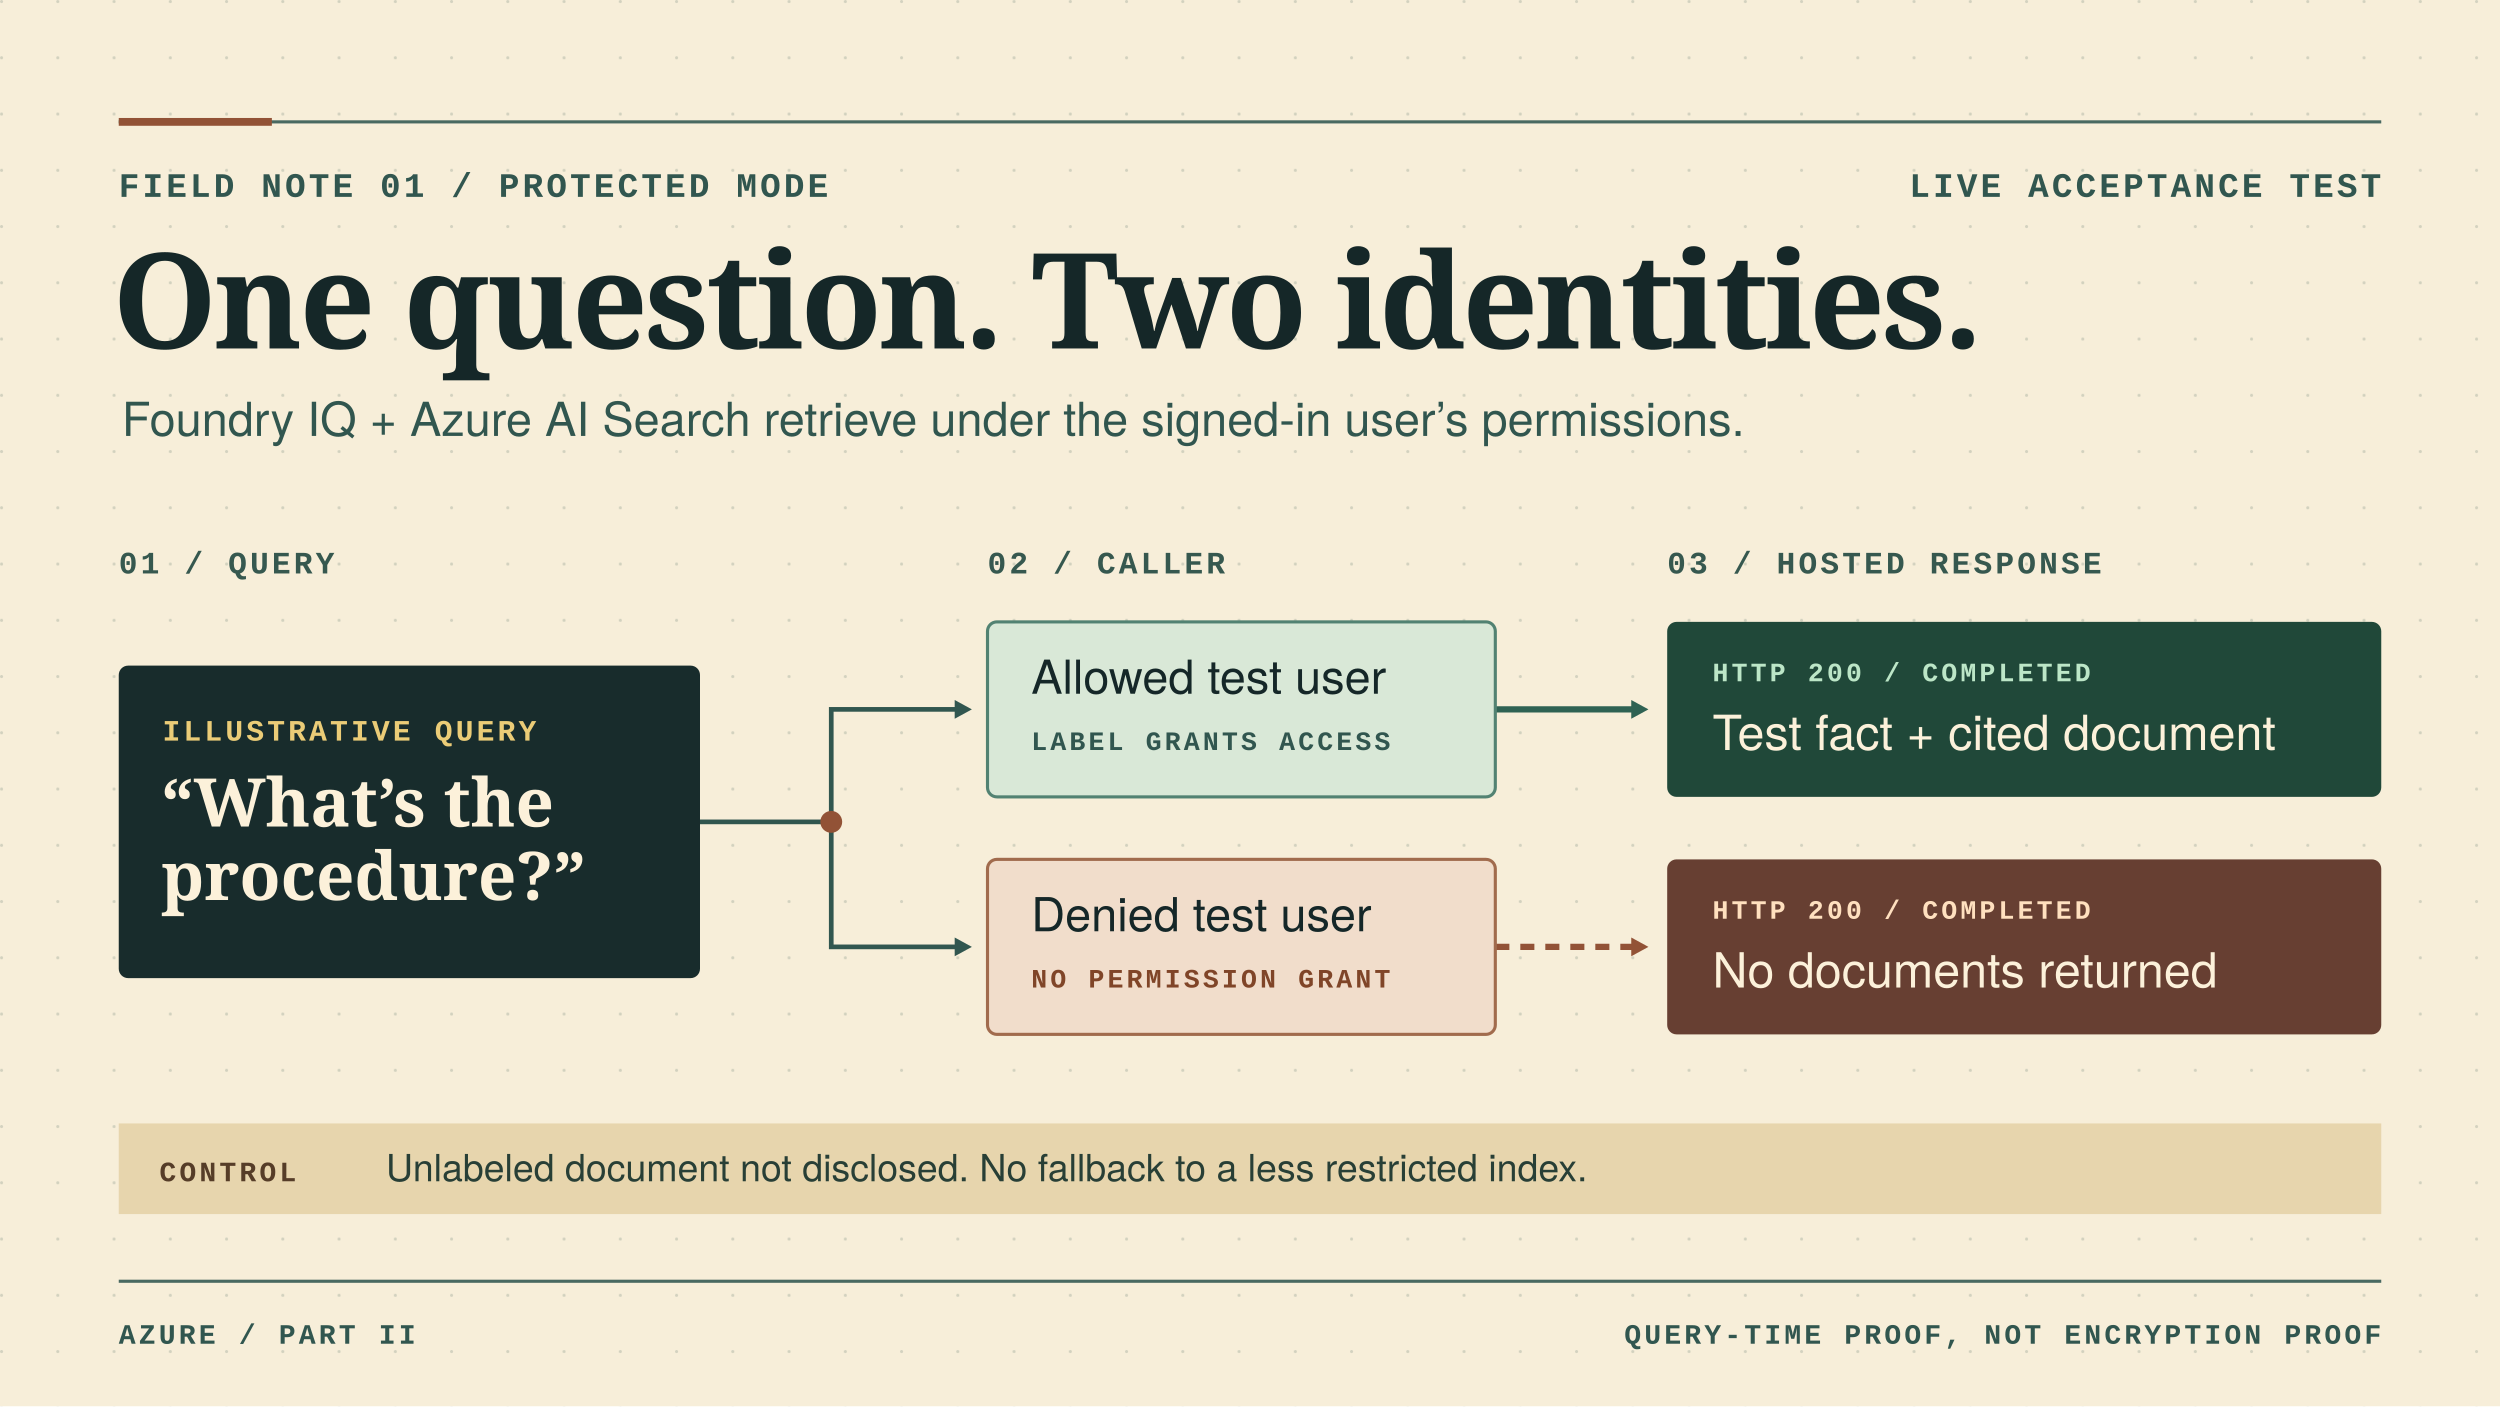
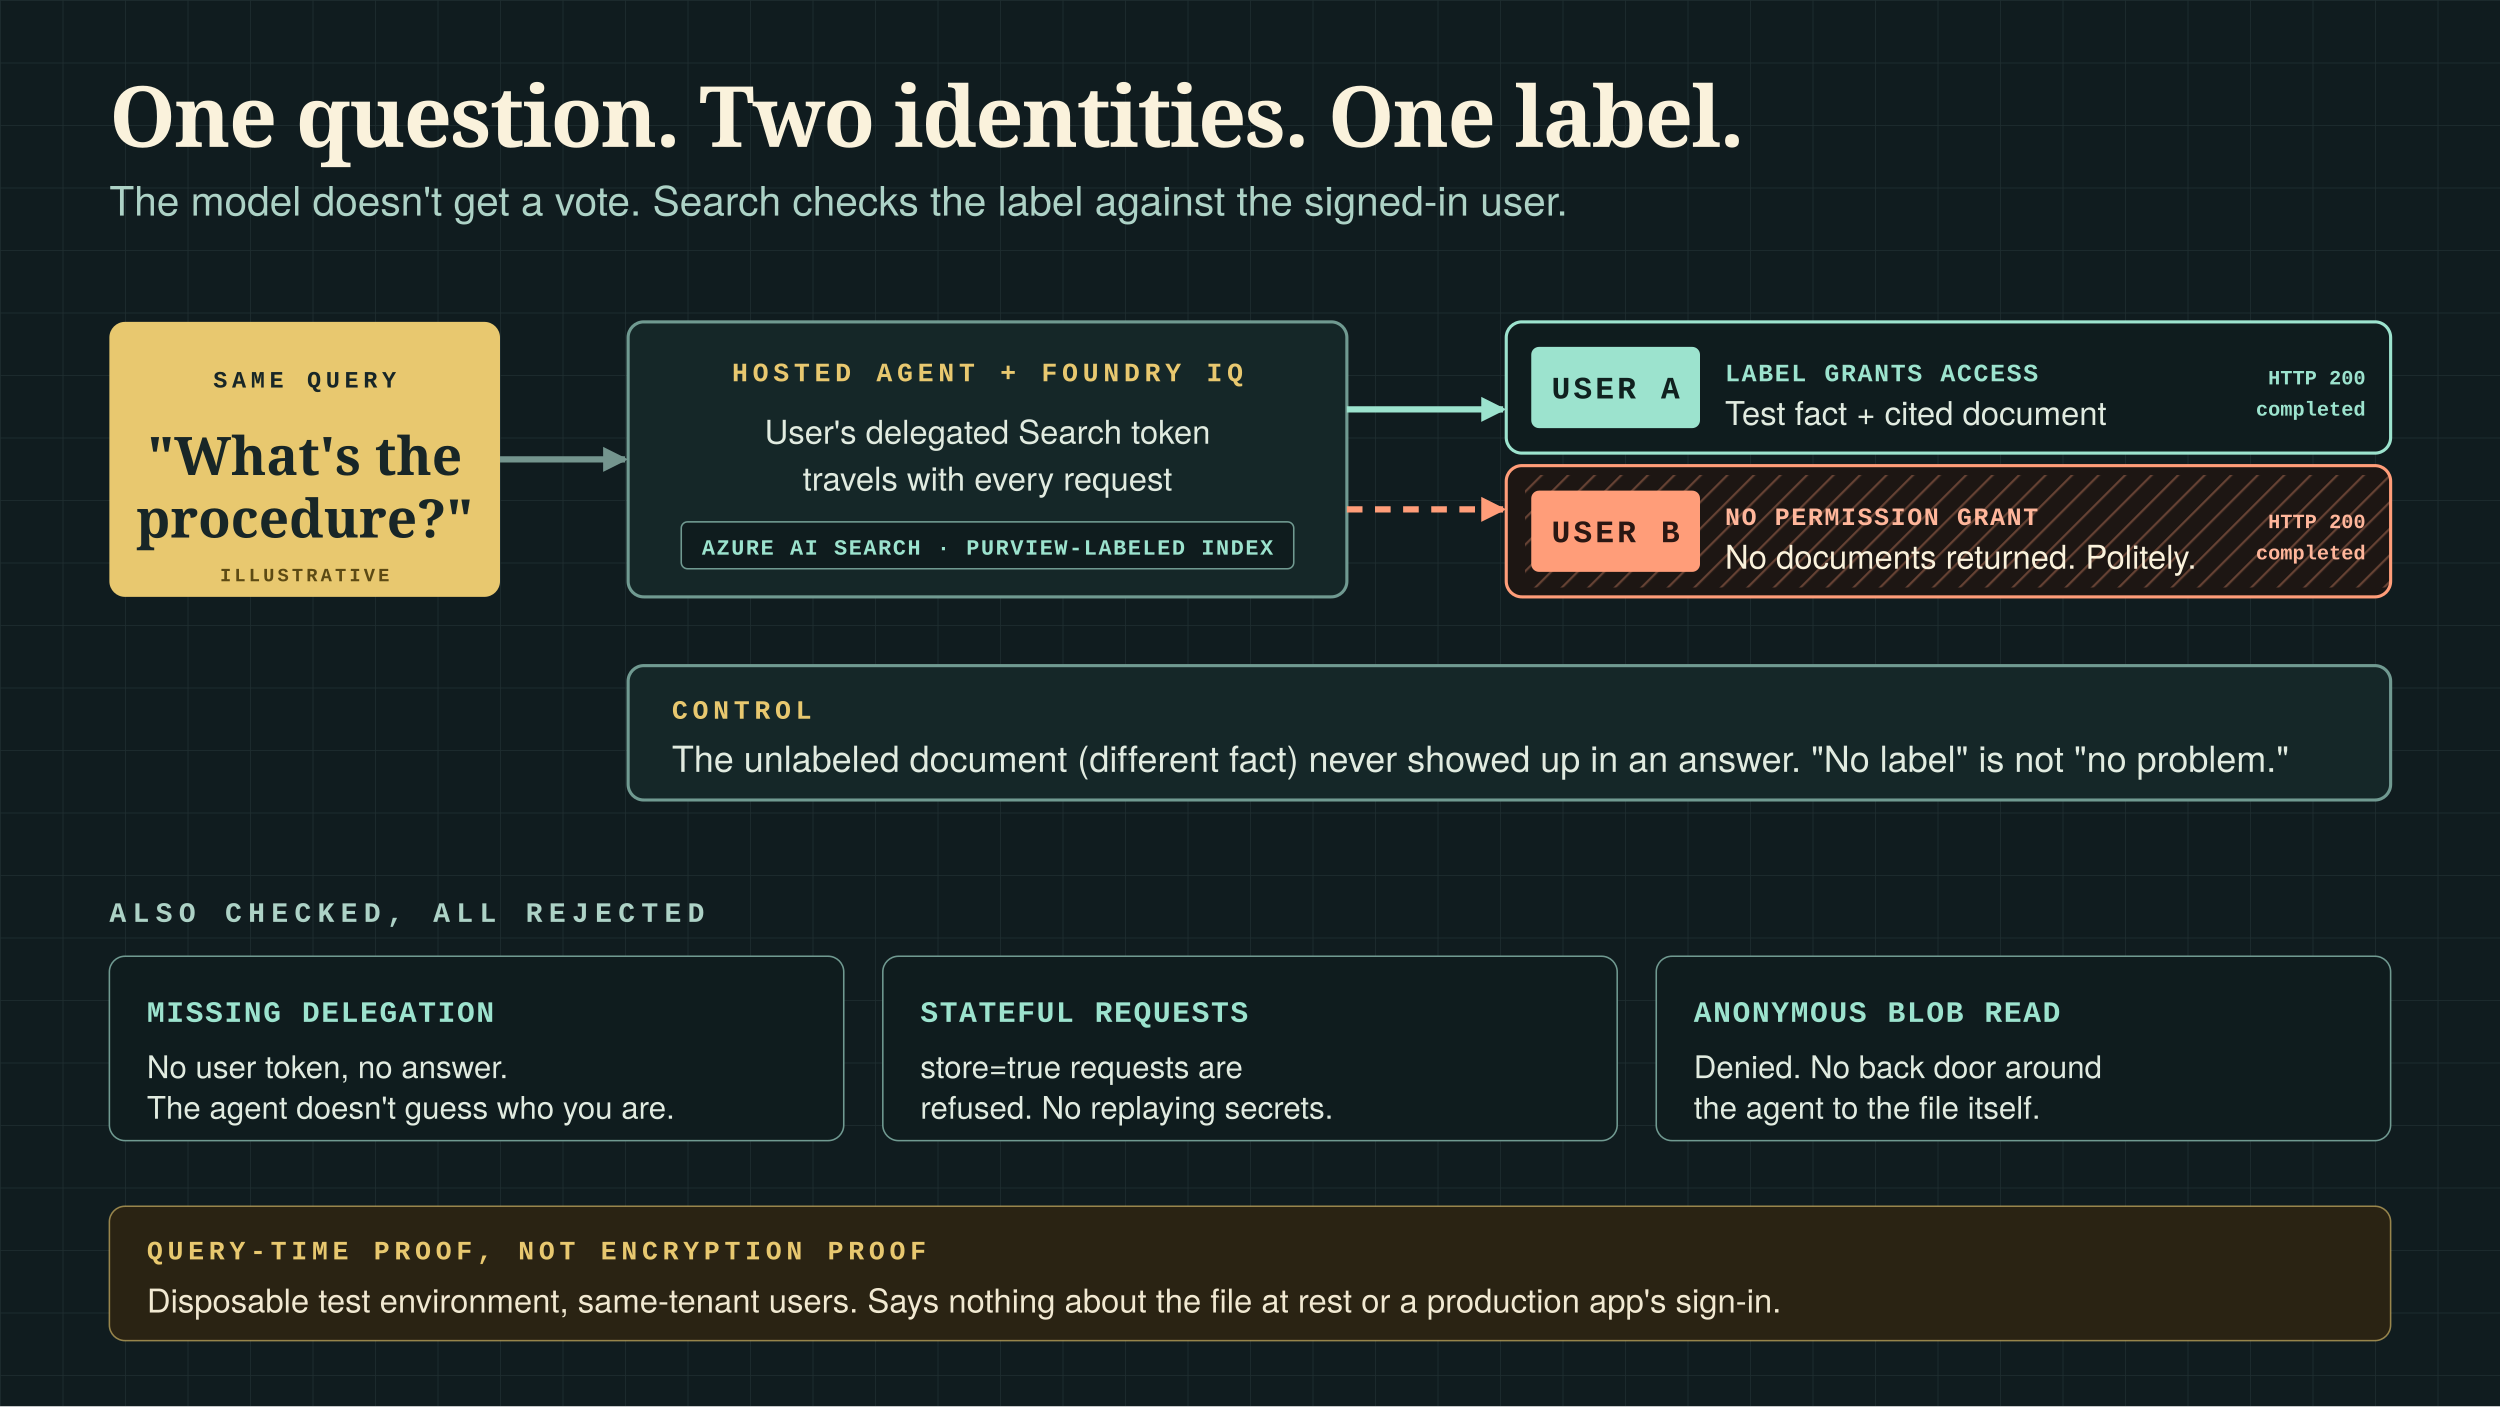
<svg xmlns="http://www.w3.org/2000/svg" width="1600" height="900" viewBox="0 0 1600 900" role="img" aria-labelledby="title desc">
  <defs>
-     <pattern id="paper" width="36" height="36" patternUnits="userSpaceOnUse">
-       <circle cx="1" cy="1" r="1" fill="#45645c" opacity=".2" />
+     <pattern id="grid" width="40" height="40" patternUnits="userSpaceOnUse">
+       <path d="M40 0H0V40" fill="none" stroke="#abd3ce" stroke-opacity=".10" stroke-width="1" />
    </pattern>
+     <pattern id="hatch" width="12" height="12" patternUnits="userSpaceOnUse" patternTransform="rotate(45)">
+       <path d="M0 0V12" stroke="#ff9d79" stroke-width="3" stroke-opacity=".30" />
+     </pattern>
+     <marker id="ok" markerUnits="userSpaceOnUse" markerWidth="16" markerHeight="16" refX="14" refY="8" orient="auto">
+       <path d="M0 0L16 8L0 16z" fill="#9ce3ce" />
+     </marker>
+     <marker id="no" markerUnits="userSpaceOnUse" markerWidth="16" markerHeight="16" refX="14" refY="8" orient="auto">
+       <path d="M0 0L16 8L0 16z" fill="#ff9d79" />
+     </marker>
+     <marker id="nb" markerUnits="userSpaceOnUse" markerWidth="16" markerHeight="16" refX="14" refY="8" orient="auto">
+       <path d="M0 0L16 8L0 16z" fill="#74958e" />
+     </marker>
    <style>
-       .mono{font-family:Menlo,'Courier New',monospace;font-weight:700;letter-spacing:2px}
+       .mono{font-family:Menlo,'Courier New',monospace;font-weight:700}
      .display{font-family:Baskerville,Georgia,serif;font-weight:700}
      .sans{font-family:'Avenir Next','Helvetica Neue',sans-serif;font-weight:500}
    </style>
  </defs>
-   <path d="M0 0h1600v900H0z" fill="#f7eed9" />
-   <path d="M0 0h1600v900H0z" fill="url(#paper)" />
-   <path d="M76 78h1448M76 820h1448" stroke="#496961" stroke-width="2" />
-   <path d="M76 78h98" stroke="#925236" stroke-width="5" />
-   <text class="mono" x="76" y="126" font-size="22" fill="#31564f">FIELD NOTE 01 / PROTECTED MODE</text>
-   <text class="mono" x="1524" y="126" font-size="22" fill="#31564f" text-anchor="end">LIVE ACCEPTANCE TEST</text>
-   <text class="display" x="72" y="223" font-size="85" fill="#152728" letter-spacing="-2">One question. Two identities.</text>
-   <text class="sans" x="78" y="279" font-size="30" fill="#31564f">Foundry IQ + Azure AI Search retrieve under the signed-in user’s permissions.</text>
-   <g class="mono" font-size="20" fill="#36584f">
-     <text x="76" y="367">01 / QUERY</text>
-     <text x="632" y="367">02 / CALLER</text>
-     <text x="1067" y="367">03 / HOSTED RESPONSE</text>
+   <rect width="1600" height="900" fill="#101c1f" />
+   <rect width="1600" height="900" fill="url(#grid)" />
+   <text class="display" x="70" y="94" font-size="54" fill="#faf2dc" letter-spacing="-1">One question. Two identities. One label.</text>
+   <text class="sans" x="70" y="138" font-size="26" fill="#add2c6">The model doesn't get a vote. Search checks the label against the signed-in user.</text>
+   <rect x="70" y="206" width="250" height="176" rx="10" fill="#e8c86f" />
+   <text class="mono" x="195" y="248" font-size="15" fill="#182627" text-anchor="middle" style="letter-spacing:3px">SAME QUERY</text>
+   <text class="display" x="195" y="304" font-size="34" fill="#182627" text-anchor="middle">"What's the</text>
+   <text class="display" x="195" y="344" font-size="34" fill="#182627" text-anchor="middle">procedure?"</text>
+   <text class="mono" x="195" y="372" font-size="12" fill="#5c4a14" text-anchor="middle" style="letter-spacing:2px">ILLUSTRATIVE</text>
+   <path d="M320 294H400" stroke="#74958e" stroke-width="4" marker-end="url(#nb)" />
+   <rect x="402" y="206" width="460" height="176" rx="10" fill="#152728" stroke="#709a91" stroke-width="2" />
+   <text class="mono" x="632" y="244" font-size="17" fill="#e8c86f" text-anchor="middle" style="letter-spacing:3px">HOSTED AGENT + FOUNDRY IQ</text>
+   <text class="sans" x="632" y="284" font-size="21" fill="#e1ebe0" text-anchor="middle">User's delegated Search token</text>
+   <text class="sans" x="632" y="314" font-size="21" fill="#e1ebe0" text-anchor="middle">travels with every request</text>
+   <rect x="436" y="334" width="392" height="30" rx="4" fill="#0f1c1e" stroke="#709a91" />
+   <text class="mono" x="632" y="355" font-size="14" fill="#9ce3ce" text-anchor="middle" style="letter-spacing:1px">AZURE AI SEARCH · PURVIEW-LABELED INDEX</text>
+   <path d="M862 262H962" stroke="#9ce3ce" stroke-width="4" marker-end="url(#ok)" />
+   <path d="M862 326H962" stroke="#ff9d79" stroke-width="4" stroke-dasharray="10 8" marker-end="url(#no)" />
+   <g>
+     <rect x="964" y="206" width="566" height="84" rx="10" fill="#0f1c1e" stroke="#9ce3ce" stroke-width="2" />
+     <rect x="980" y="222" width="108" height="52" rx="5" fill="#9ce3ce" />
+     <text class="mono" x="1034" y="255" font-size="20" fill="#10211f" text-anchor="middle" style="letter-spacing:2px">USER A</text>
+     <text class="mono" x="1104" y="244" font-size="16" fill="#9ce3ce" style="letter-spacing:1px">LABEL GRANTS ACCESS</text>
+     <text class="sans" x="1104" y="272" font-size="21" fill="#e1ebe0">Test fact + cited document</text>
+     <text class="mono" x="1514" y="246" font-size="13" fill="#9ce3ce" text-anchor="end">HTTP 200</text>
+     <text class="mono" x="1514" y="266" font-size="13" fill="#9ce3ce" text-anchor="end">completed</text>
  </g>
-   <path d="M448 526h84V454h80M532 526v80h80" fill="none" stroke="#31564f" stroke-width="3" />
-   <path d="m611 448 11 6-11 6zm0 152 11 6-11 6z" fill="#31564f" />
-   <path d="M957 454h88" stroke="#2f6253" stroke-width="4" />
-   <path d="m1044 448 11 6-11 6z" fill="#2f6253" />
-   <path d="M957 606h88" stroke="#925236" stroke-width="4" stroke-dasharray="9 7" />
-   <path d="m1044 600 11 6-11 6z" fill="#925236" />
-   <circle cx="532" cy="526" r="7" fill="#925236" />
-   <rect x="76" y="426" width="372" height="200" rx="6" fill="#182c2c" />
-   <text class="mono" x="104" y="474" font-size="19" fill="#ebcc77">ILLUSTRATIVE QUERY</text>
-   <text class="display" x="103" y="529" font-size="43" fill="#fcf1da">“What’s the</text>
-   <text class="display" x="103" y="576" font-size="43" fill="#fcf1da">procedure?”</text>
-   <rect x="632" y="398" width="325" height="112" rx="6" fill="#d9e8d7" stroke="#528272" stroke-width="2" />
-   <rect x="632" y="550" width="325" height="112" rx="6" fill="#f1ddcb" stroke="#a16b4d" stroke-width="2" />
-   <g class="sans" font-size="30" fill="#152728">
-     <text x="660" y="444">Allowed test user</text>
-     <text x="660" y="596">Denied test user</text>
+   <g>
+     <rect x="964" y="298" width="566" height="84" rx="10" fill="#1d1613" stroke="#ff9d79" stroke-width="2" />
+     <rect x="976" y="304" width="554" height="72" fill="url(#hatch)" />
+     <rect x="980" y="314" width="108" height="52" rx="5" fill="#ff9d79" />
+     <text class="mono" x="1034" y="347" font-size="20" fill="#2a1713" text-anchor="middle" style="letter-spacing:2px">USER B</text>
+     <text class="mono" x="1104" y="336" font-size="16" fill="#ffb69b" style="letter-spacing:1px">NO PERMISSION GRANT</text>
+     <text class="sans" x="1104" y="364" font-size="21" fill="#faf2dc">No documents returned. Politely.</text>
+     <text class="mono" x="1514" y="338" font-size="13" fill="#ffb69b" text-anchor="end">HTTP 200</text>
+     <text class="mono" x="1514" y="358" font-size="13" fill="#ffb69b" text-anchor="end">completed</text>
  </g>
-   <g class="mono" font-size="17">
-     <text x="660" y="480" fill="#31564f">LABEL GRANTS ACCESS</text>
-     <text x="660" y="632" fill="#804528">NO PERMISSION GRANT</text>
+   <rect x="402" y="426" width="1128" height="86" rx="10" fill="#152728" stroke="#709a91" stroke-width="2" />
+   <text class="mono" x="430" y="460" font-size="17" fill="#e8c86f" style="letter-spacing:3px">CONTROL</text>
+   <text class="sans" x="430" y="494" font-size="23" fill="#e1ebe0">The unlabeled document (different fact) never showed up in an answer. "No label" is not "no problem."</text>
+   <text class="mono" x="70" y="590" font-size="18" fill="#add2c6" style="letter-spacing:4px">ALSO CHECKED, ALL REJECTED</text>
+   <g>
+     <rect x="70" y="612" width="470" height="118" rx="10" fill="#0f1c1e" stroke="#709a91" />
+     <text class="mono" x="94" y="654" font-size="19" fill="#9ce3ce" style="letter-spacing:1px">MISSING DELEGATION</text>
+     <text class="sans" x="94" y="690" font-size="20" fill="#e1ebe0">No user token, no answer.</text>
+     <text class="sans" x="94" y="716" font-size="20" fill="#e1ebe0">The agent doesn't guess who you are.</text>
+     <rect x="565" y="612" width="470" height="118" rx="10" fill="#0f1c1e" stroke="#709a91" />
+     <text class="mono" x="589" y="654" font-size="19" fill="#9ce3ce" style="letter-spacing:1px">STATEFUL REQUESTS</text>
+     <text class="sans" x="589" y="690" font-size="20" fill="#e1ebe0">store=true requests are</text>
+     <text class="sans" x="589" y="716" font-size="20" fill="#e1ebe0">refused. No replaying secrets.</text>
+     <rect x="1060" y="612" width="470" height="118" rx="10" fill="#0f1c1e" stroke="#709a91" />
+     <text class="mono" x="1084" y="654" font-size="19" fill="#9ce3ce" style="letter-spacing:1px">ANONYMOUS BLOB READ</text>
+     <text class="sans" x="1084" y="690" font-size="20" fill="#e1ebe0">Denied. No back door around</text>
+     <text class="sans" x="1084" y="716" font-size="20" fill="#e1ebe0">the agent to the file itself.</text>
  </g>
-   <rect x="1067" y="398" width="457" height="112" rx="6" fill="#204839" />
-   <rect x="1067" y="550" width="457" height="112" rx="6" fill="#673f32" />
-   <g class="mono" font-size="17">
-     <text x="1096" y="436" fill="#bce6c7">HTTP 200 / COMPLETED</text>
-     <text x="1096" y="588" fill="#ffe0bf">HTTP 200 / COMPLETED</text>
-   </g>
-   <g class="sans" font-size="31" fill="#fcf1da">
-     <text x="1096" y="480">Test fact + cited document</text>
-     <text x="1096" y="632">No documents returned</text>
-   </g>
-   <rect x="76" y="719" width="1448" height="58" fill="#e7d5ad" />
-   <text class="mono" x="102" y="756" font-size="18" fill="#563d28">CONTROL</text>
-   <text class="sans" x="247" y="756" font-size="24" fill="#283f36">Unlabeled document not disclosed. No fallback to a less restricted index.</text>
-   <text class="mono" x="76" y="860" font-size="18" fill="#31564f">AZURE / PART II</text>
-   <text class="mono" x="1524" y="860" font-size="18" fill="#31564f" text-anchor="end">QUERY-TIME PROOF, NOT ENCRYPTION PROOF</text>
+   <rect x="70" y="772" width="1460" height="86" rx="10" fill="#2a2313" stroke="#e8c86f" stroke-opacity=".6" />
+   <text class="mono" x="94" y="806" font-size="17" fill="#e8c86f" style="letter-spacing:3px">QUERY-TIME PROOF, NOT ENCRYPTION PROOF</text>
+   <text class="sans" x="94" y="840" font-size="21" fill="#f1e9d2">Disposable test environment, same-tenant users. Says nothing about the file at rest or a production app's sign-in.</text>
</svg>
